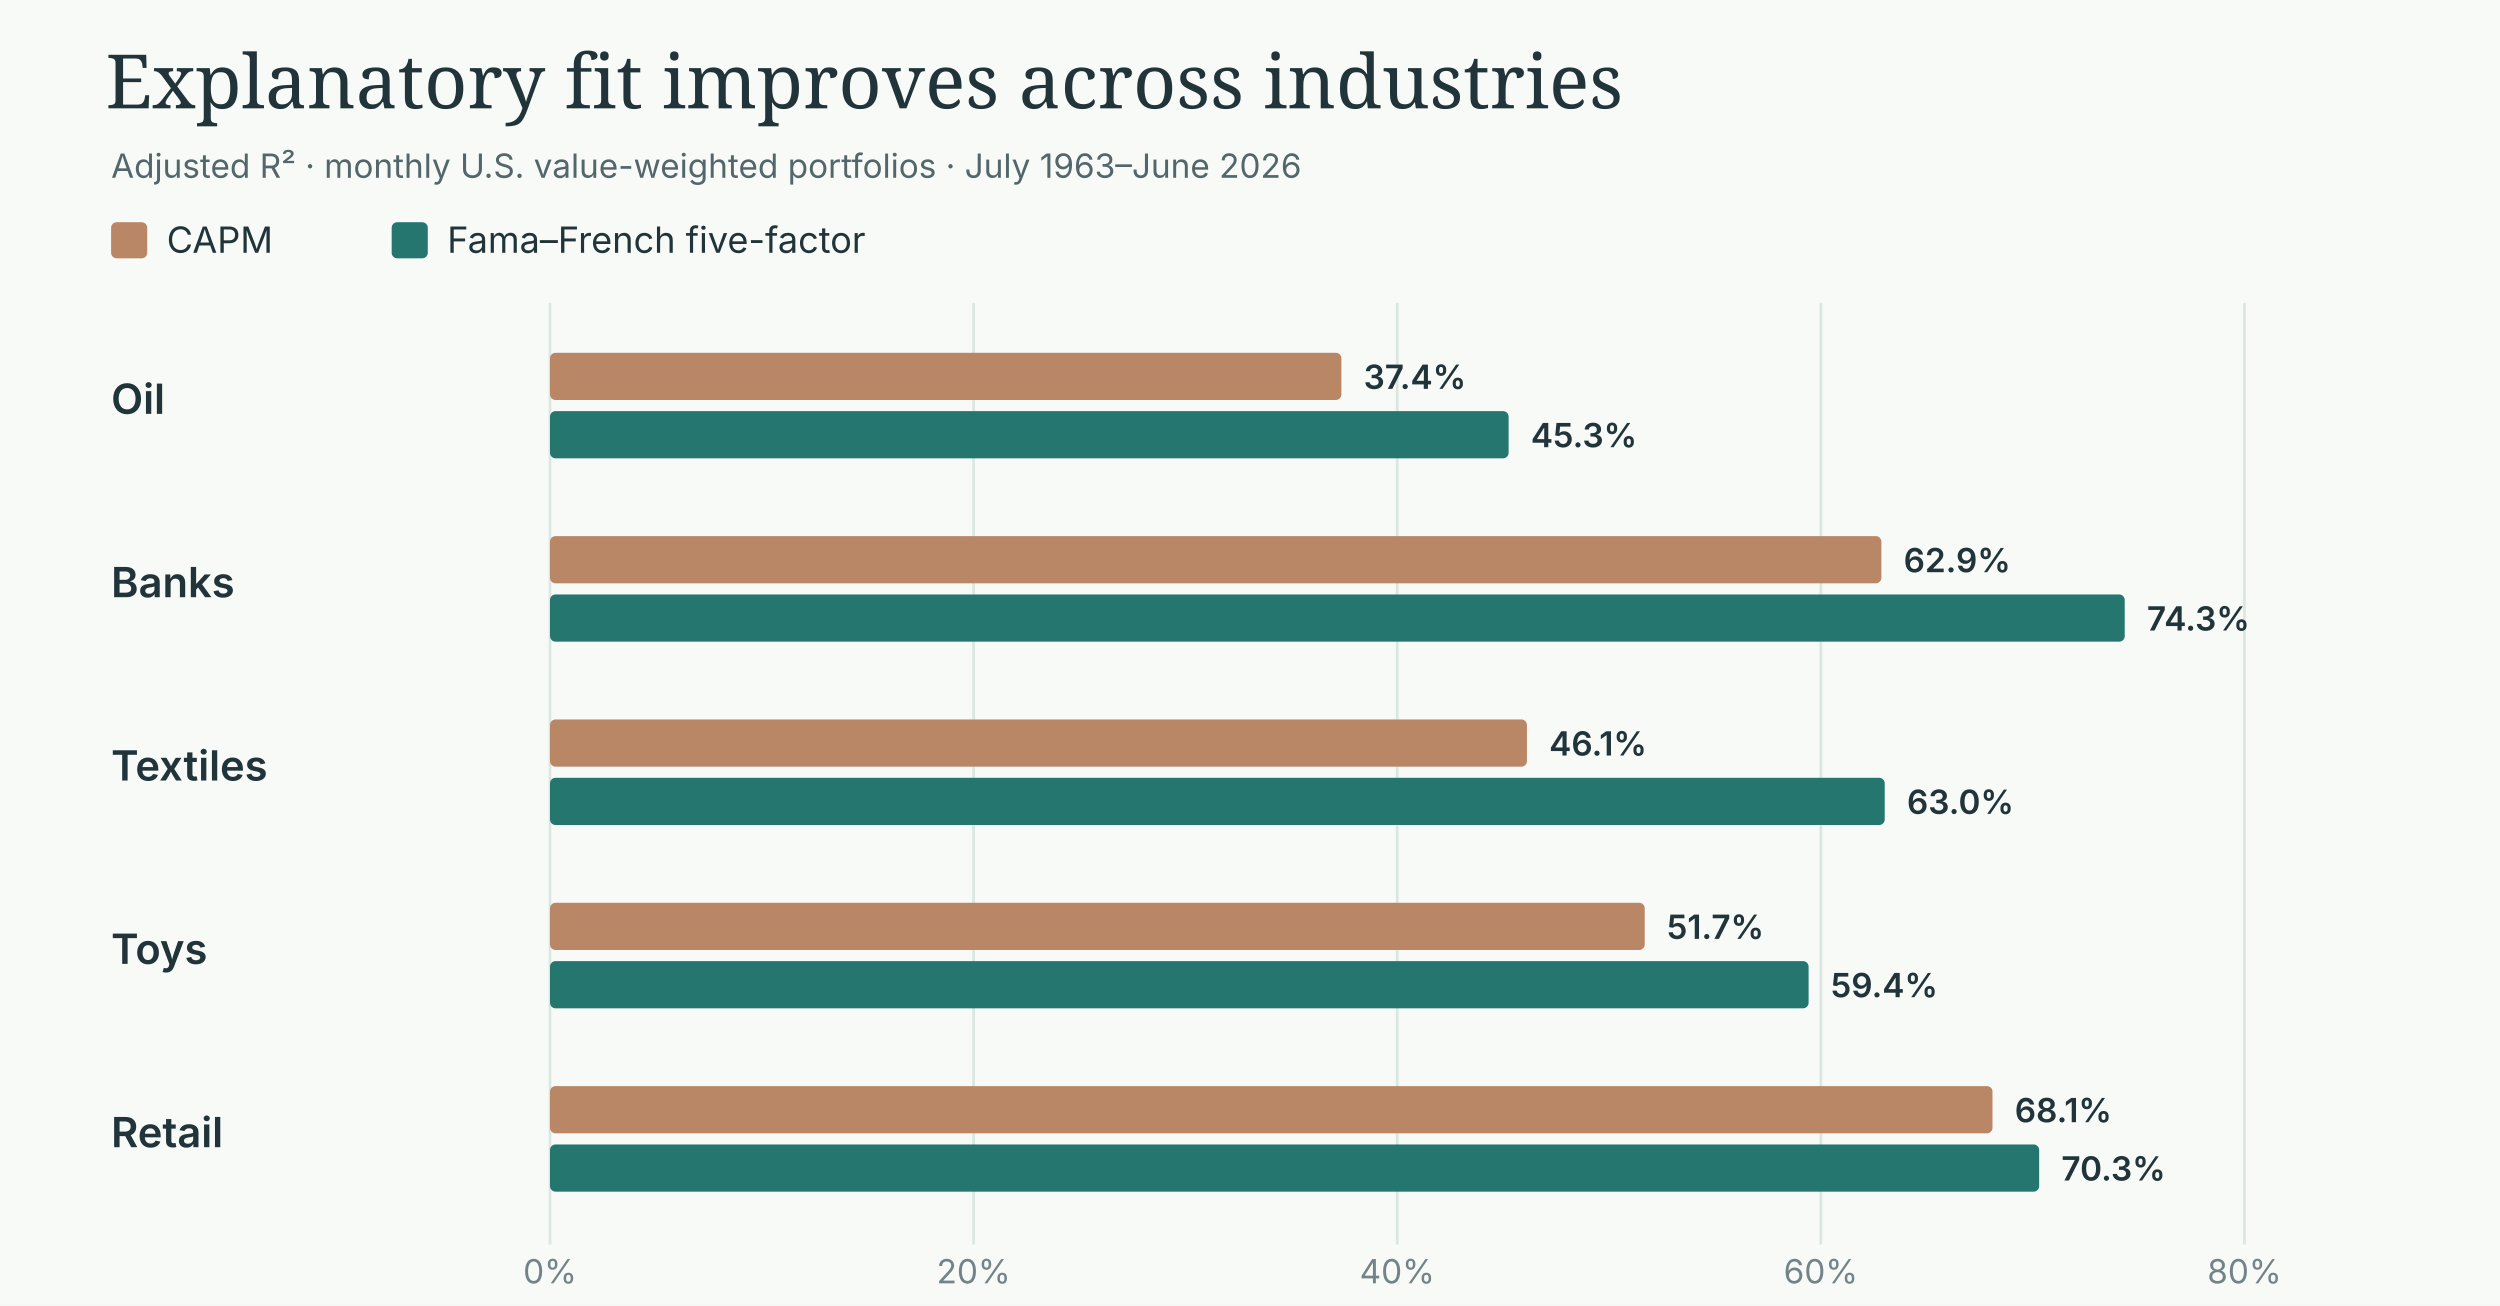
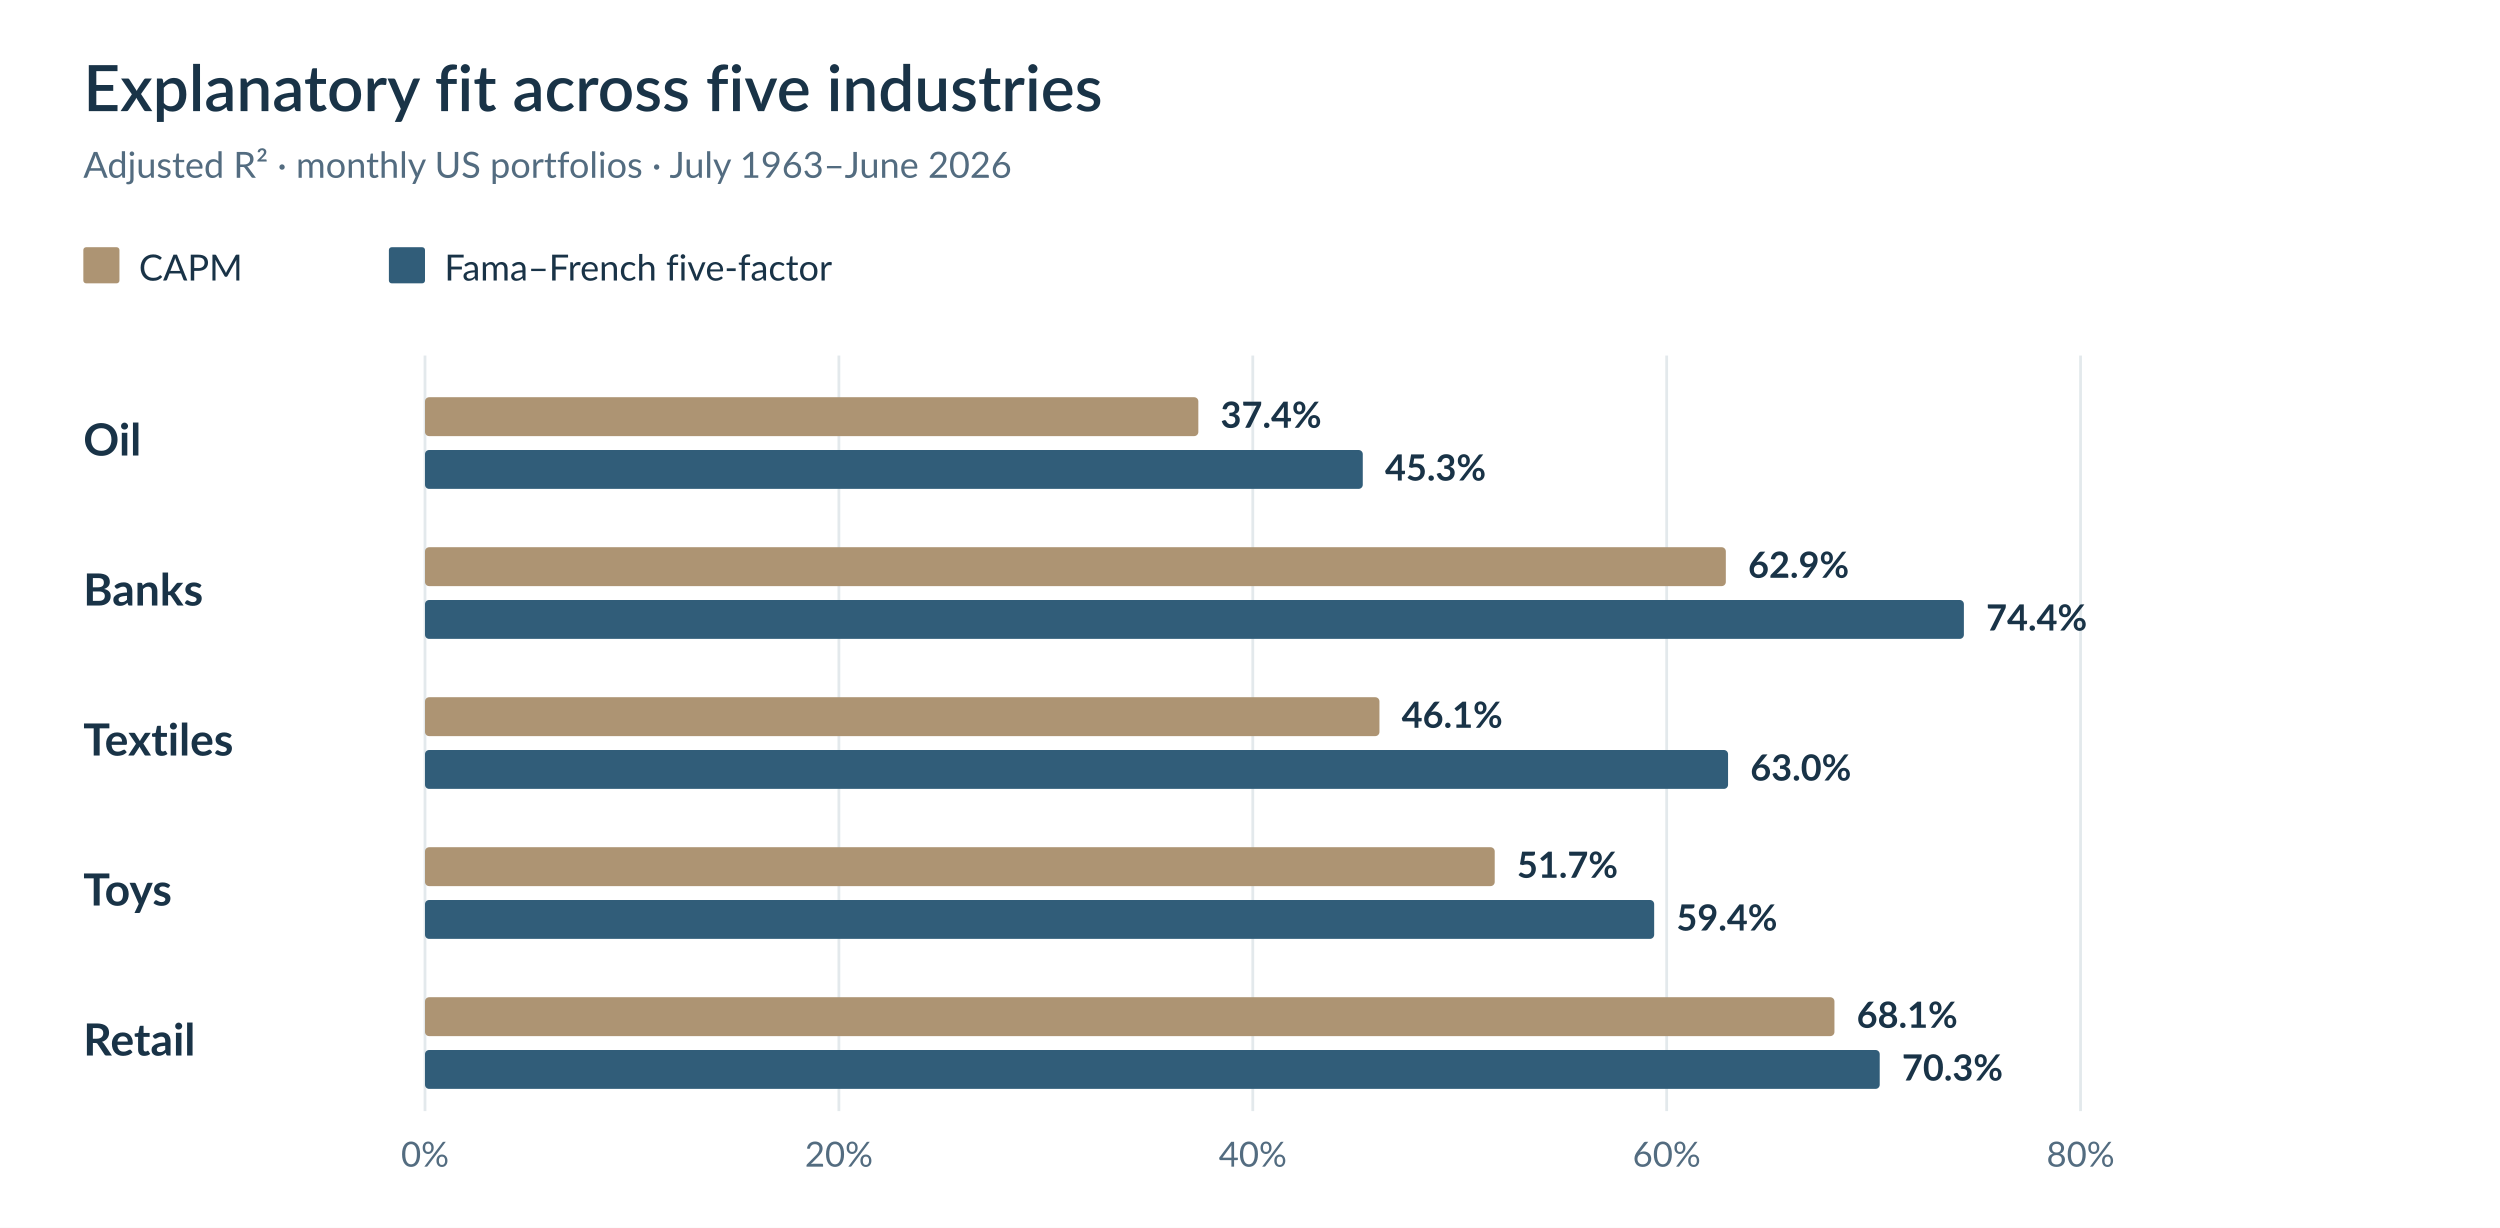
- <svg xmlns="http://www.w3.org/2000/svg" width="900" height="470" viewBox="0 0 900 470" role="img" aria-labelledby="title desc">
-   <style>text{font-family:Inter,Arial,sans-serif;fill:#20343a}.head{font-family:Georgia,serif;font-size:27px}.sub{font-size:12px;fill:#53666a}.industry{font-size:15px;font-weight:600}.value{font-size:12px;fill:#20343a;font-weight:600}.tick{font-size:12px;fill:#738488}.legend{font-size:13px}</style>
-   <rect width="900" height="470" fill="#f8faf8" />
-   <text x="38" y="39" class="head">Explanatory fit improves across industries</text>
-   <text x="40" y="64" class="sub">Adjusted R² · monthly U.S. value-weighted portfolios · July 1963–June 2026</text>
-   <rect x="40" y="80" width="13" height="13" rx="2" fill="#b98666" />
-   <text x="60" y="91" class="legend">CAPM</text>
-   <rect x="141" y="80" width="13" height="13" rx="2" fill="#24766e" />
-   <text x="161" y="91" class="legend">Fama–French five-factor</text>
-   <line x1="198" y1="109" x2="198" y2="448" stroke="#dce7e1" stroke-width="1" />
-   <text x="198" y="462" text-anchor="middle" class="tick">0%</text>
-   <line x1="350.5" y1="109" x2="350.5" y2="448" stroke="#dce7e1" stroke-width="1" />
-   <text x="350.5" y="462" text-anchor="middle" class="tick">20%</text>
-   <line x1="503" y1="109" x2="503" y2="448" stroke="#dce7e1" stroke-width="1" />
-   <text x="503" y="462" text-anchor="middle" class="tick">40%</text>
-   <line x1="655.5" y1="109" x2="655.5" y2="448" stroke="#dce7e1" stroke-width="1" />
-   <text x="655.5" y="462" text-anchor="middle" class="tick">60%</text>
-   <line x1="808" y1="109" x2="808" y2="448" stroke="#dce7e1" stroke-width="1" />
-   <text x="808" y="462" text-anchor="middle" class="tick">80%</text>
-   <text x="40" y="149" class="industry">Oil</text>
-   <rect x="198" y="127" rx="2" width="284.9" height="17" fill="#b98666" />
-   <rect x="198" y="148" rx="2" width="345.1" height="17" fill="#24766e" />
-   <text x="490.9" y="140" class="value">37.4%</text>
-   <text x="551.1" y="161" class="value">45.3%</text>
-   <text x="40" y="215" class="industry">Banks</text>
-   <rect x="198" y="193" rx="2" width="479.3" height="17" fill="#b98666" />
-   <rect x="198" y="214" rx="2" width="566.9" height="17" fill="#24766e" />
-   <text x="685.3" y="206" class="value">62.9%</text>
-   <text x="772.9" y="227" class="value">74.3%</text>
-   <text x="40" y="281" class="industry">Textiles</text>
-   <rect x="198" y="259" rx="2" width="351.7" height="17" fill="#b98666" />
-   <rect x="198" y="280" rx="2" width="480.5" height="17" fill="#24766e" />
-   <text x="557.7" y="272" class="value">46.1%</text>
-   <text x="686.5" y="293" class="value">63.0%</text>
-   <text x="40" y="347" class="industry">Toys</text>
-   <rect x="198" y="325" rx="2" width="394.1" height="17" fill="#b98666" />
-   <rect x="198" y="346" rx="2" width="453.1" height="17" fill="#24766e" />
-   <text x="600.1" y="338" class="value">51.7%</text>
-   <text x="659.1" y="359" class="value">59.4%</text>
-   <text x="40" y="413" class="industry">Retail</text>
-   <rect x="198" y="391" rx="2" width="519.3" height="17" fill="#b98666" />
-   <rect x="198" y="412" rx="2" width="536.1" height="17" fill="#24766e" />
-   <text x="725.3" y="404" class="value">68.1%</text>
-   <text x="742.1" y="425" class="value">70.3%</text>
+ <svg xmlns="http://www.w3.org/2000/svg" width="900" height="442" viewBox="0 0 900 442" role="img" aria-labelledby="title desc">
+   <style>
+ text{font-family:Lato,Arial,sans-serif;fill:#193347}
+ .heading{font-size:23px;font-weight:600}
+ .subtitle{font-size:13px;fill:#536c80}
+ .industry{font-size:16px;font-weight:700}
+ .value{font-size:13px;font-weight:700}
+ .legend{font-size:13px}
+ .tick{font-size:12.5px;fill:#536c80}
+ </style>
+   <rect width="900" height="442" fill="#fff" />
+   <text x="30" y="40" class="heading">Explanatory fit across five industries</text>
+   <text x="30" y="64" class="subtitle">Adjusted R² · monthly US portfolios · July 1963–June 2026</text>
+   <rect x="30" y="89" width="13" height="13" rx="1" fill="#ad9473" />
+   <text x="50" y="101" class="legend">CAPM</text>
+   <rect x="140" y="89" width="13" height="13" rx="1" fill="#315d79" />
+   <text x="160" y="101" class="legend">Fama–French five-factor</text>
+   <line x1="153" y1="128" x2="153" y2="400" stroke="#e3e9ec" />
+   <text x="153" y="420" text-anchor="middle" class="tick">0%</text>
+   <line x1="302" y1="128" x2="302" y2="400" stroke="#e3e9ec" />
+   <text x="302" y="420" text-anchor="middle" class="tick">20%</text>
+   <line x1="451" y1="128" x2="451" y2="400" stroke="#e3e9ec" />
+   <text x="451" y="420" text-anchor="middle" class="tick">40%</text>
+   <line x1="600" y1="128" x2="600" y2="400" stroke="#e3e9ec" />
+   <text x="600" y="420" text-anchor="middle" class="tick">60%</text>
+   <line x1="749" y1="128" x2="749" y2="400" stroke="#e3e9ec" />
+   <text x="749" y="420" text-anchor="middle" class="tick">80%</text>
+   <text x="30" y="164" class="industry">Oil</text>
+   <rect x="153" y="143" width="278.4" height="14" rx="1.5" fill="#ad9473" />
+   <rect x="153" y="162" width="337.6" height="14" rx="1.5" fill="#315d79" />
+   <text class="value" x="439.4" y="154">37.4%</text>
+   <text class="value" x="498.6" y="173">45.3%</text>
+   <text x="30" y="218" class="industry">Banks</text>
+   <rect x="153" y="197" width="468.3" height="14" rx="1.5" fill="#ad9473" />
+   <rect x="153" y="216" width="554.0" height="14" rx="1.5" fill="#315d79" />
+   <text class="value" x="629.3" y="208">62.9%</text>
+   <text class="value" x="715.0" y="227">74.4%</text>
+   <text x="30" y="272" class="industry">Textiles</text>
+   <rect x="153" y="251" width="343.6" height="14" rx="1.5" fill="#ad9473" />
+   <rect x="153" y="270" width="469.1" height="14" rx="1.5" fill="#315d79" />
+   <text class="value" x="504.6" y="262">46.1%</text>
+   <text class="value" x="630.1" y="281">63.0%</text>
+   <text x="30" y="326" class="industry">Toys</text>
+   <rect x="153" y="305" width="385.1" height="14" rx="1.5" fill="#ad9473" />
+   <rect x="153" y="324" width="442.5" height="14" rx="1.5" fill="#315d79" />
+   <text class="value" x="546.1" y="316">51.7%</text>
+   <text class="value" x="603.5" y="335">59.4%</text>
+   <text x="30" y="380" class="industry">Retail</text>
+   <rect x="153" y="359" width="507.4" height="14" rx="1.5" fill="#ad9473" />
+   <rect x="153" y="378" width="523.7" height="14" rx="1.5" fill="#315d79" />
+   <text class="value" x="668.4" y="370">68.1%</text>
+   <text class="value" x="684.7" y="389">70.3%</text>
</svg>
